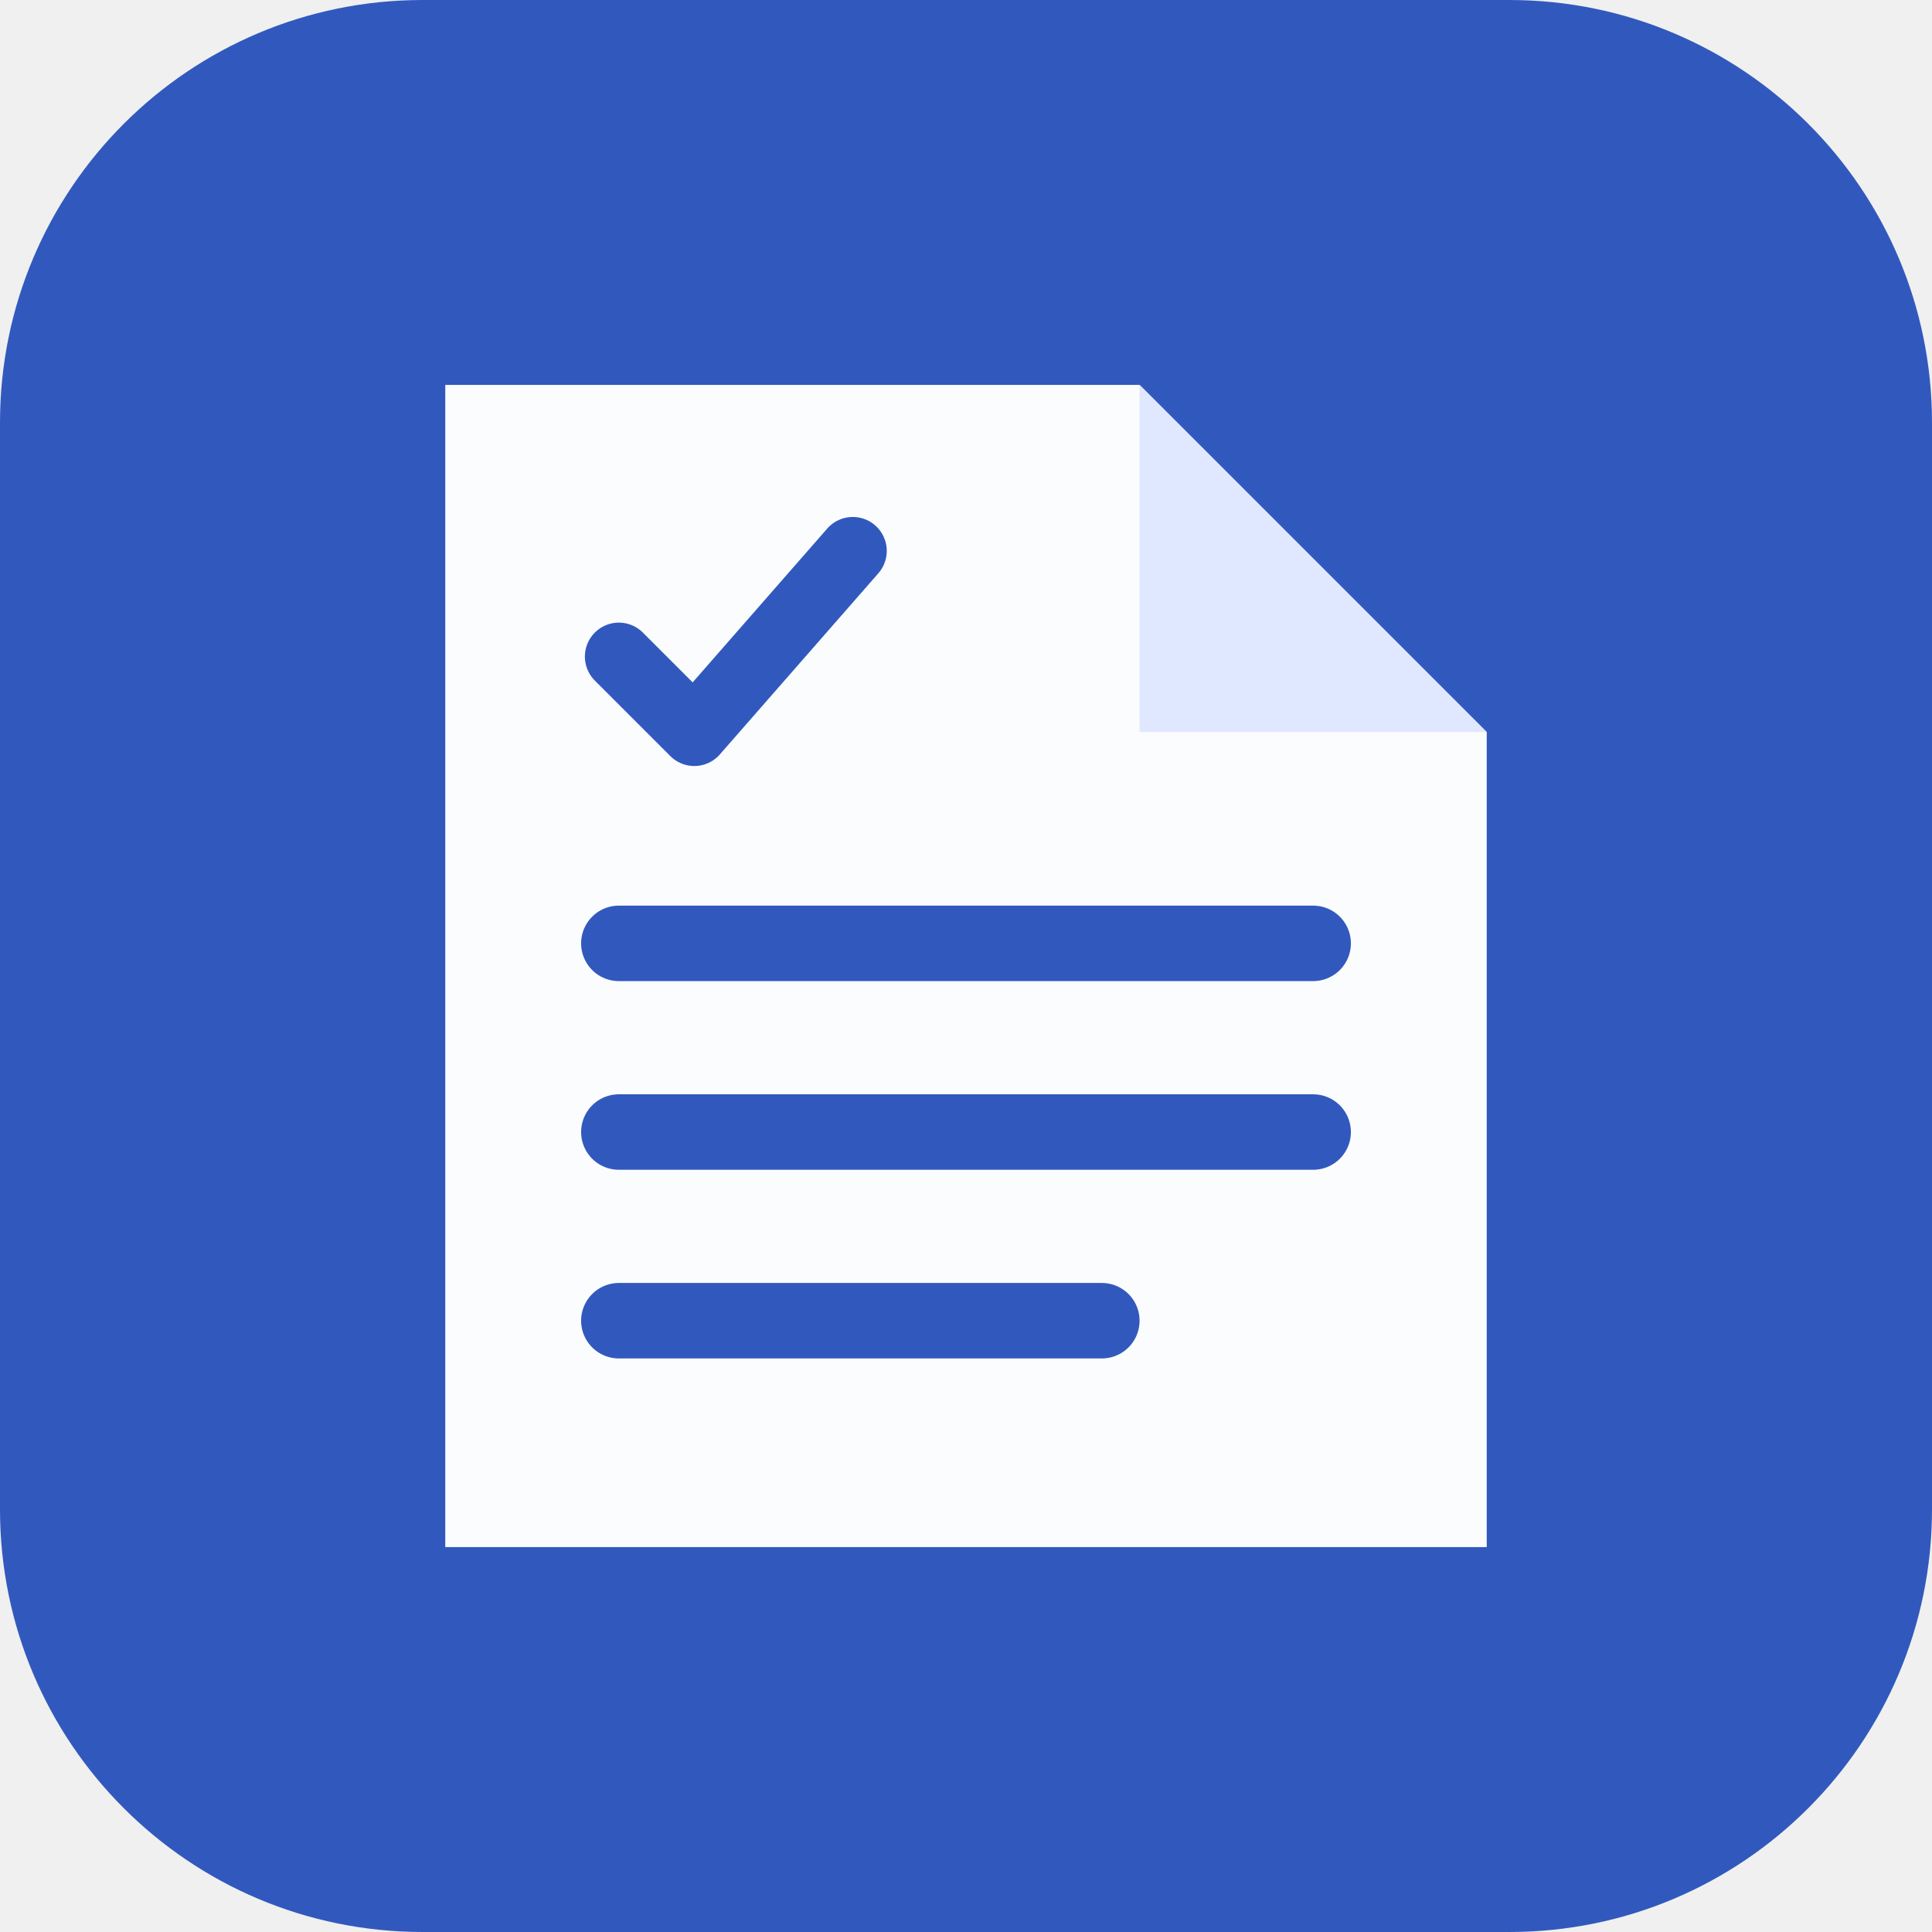
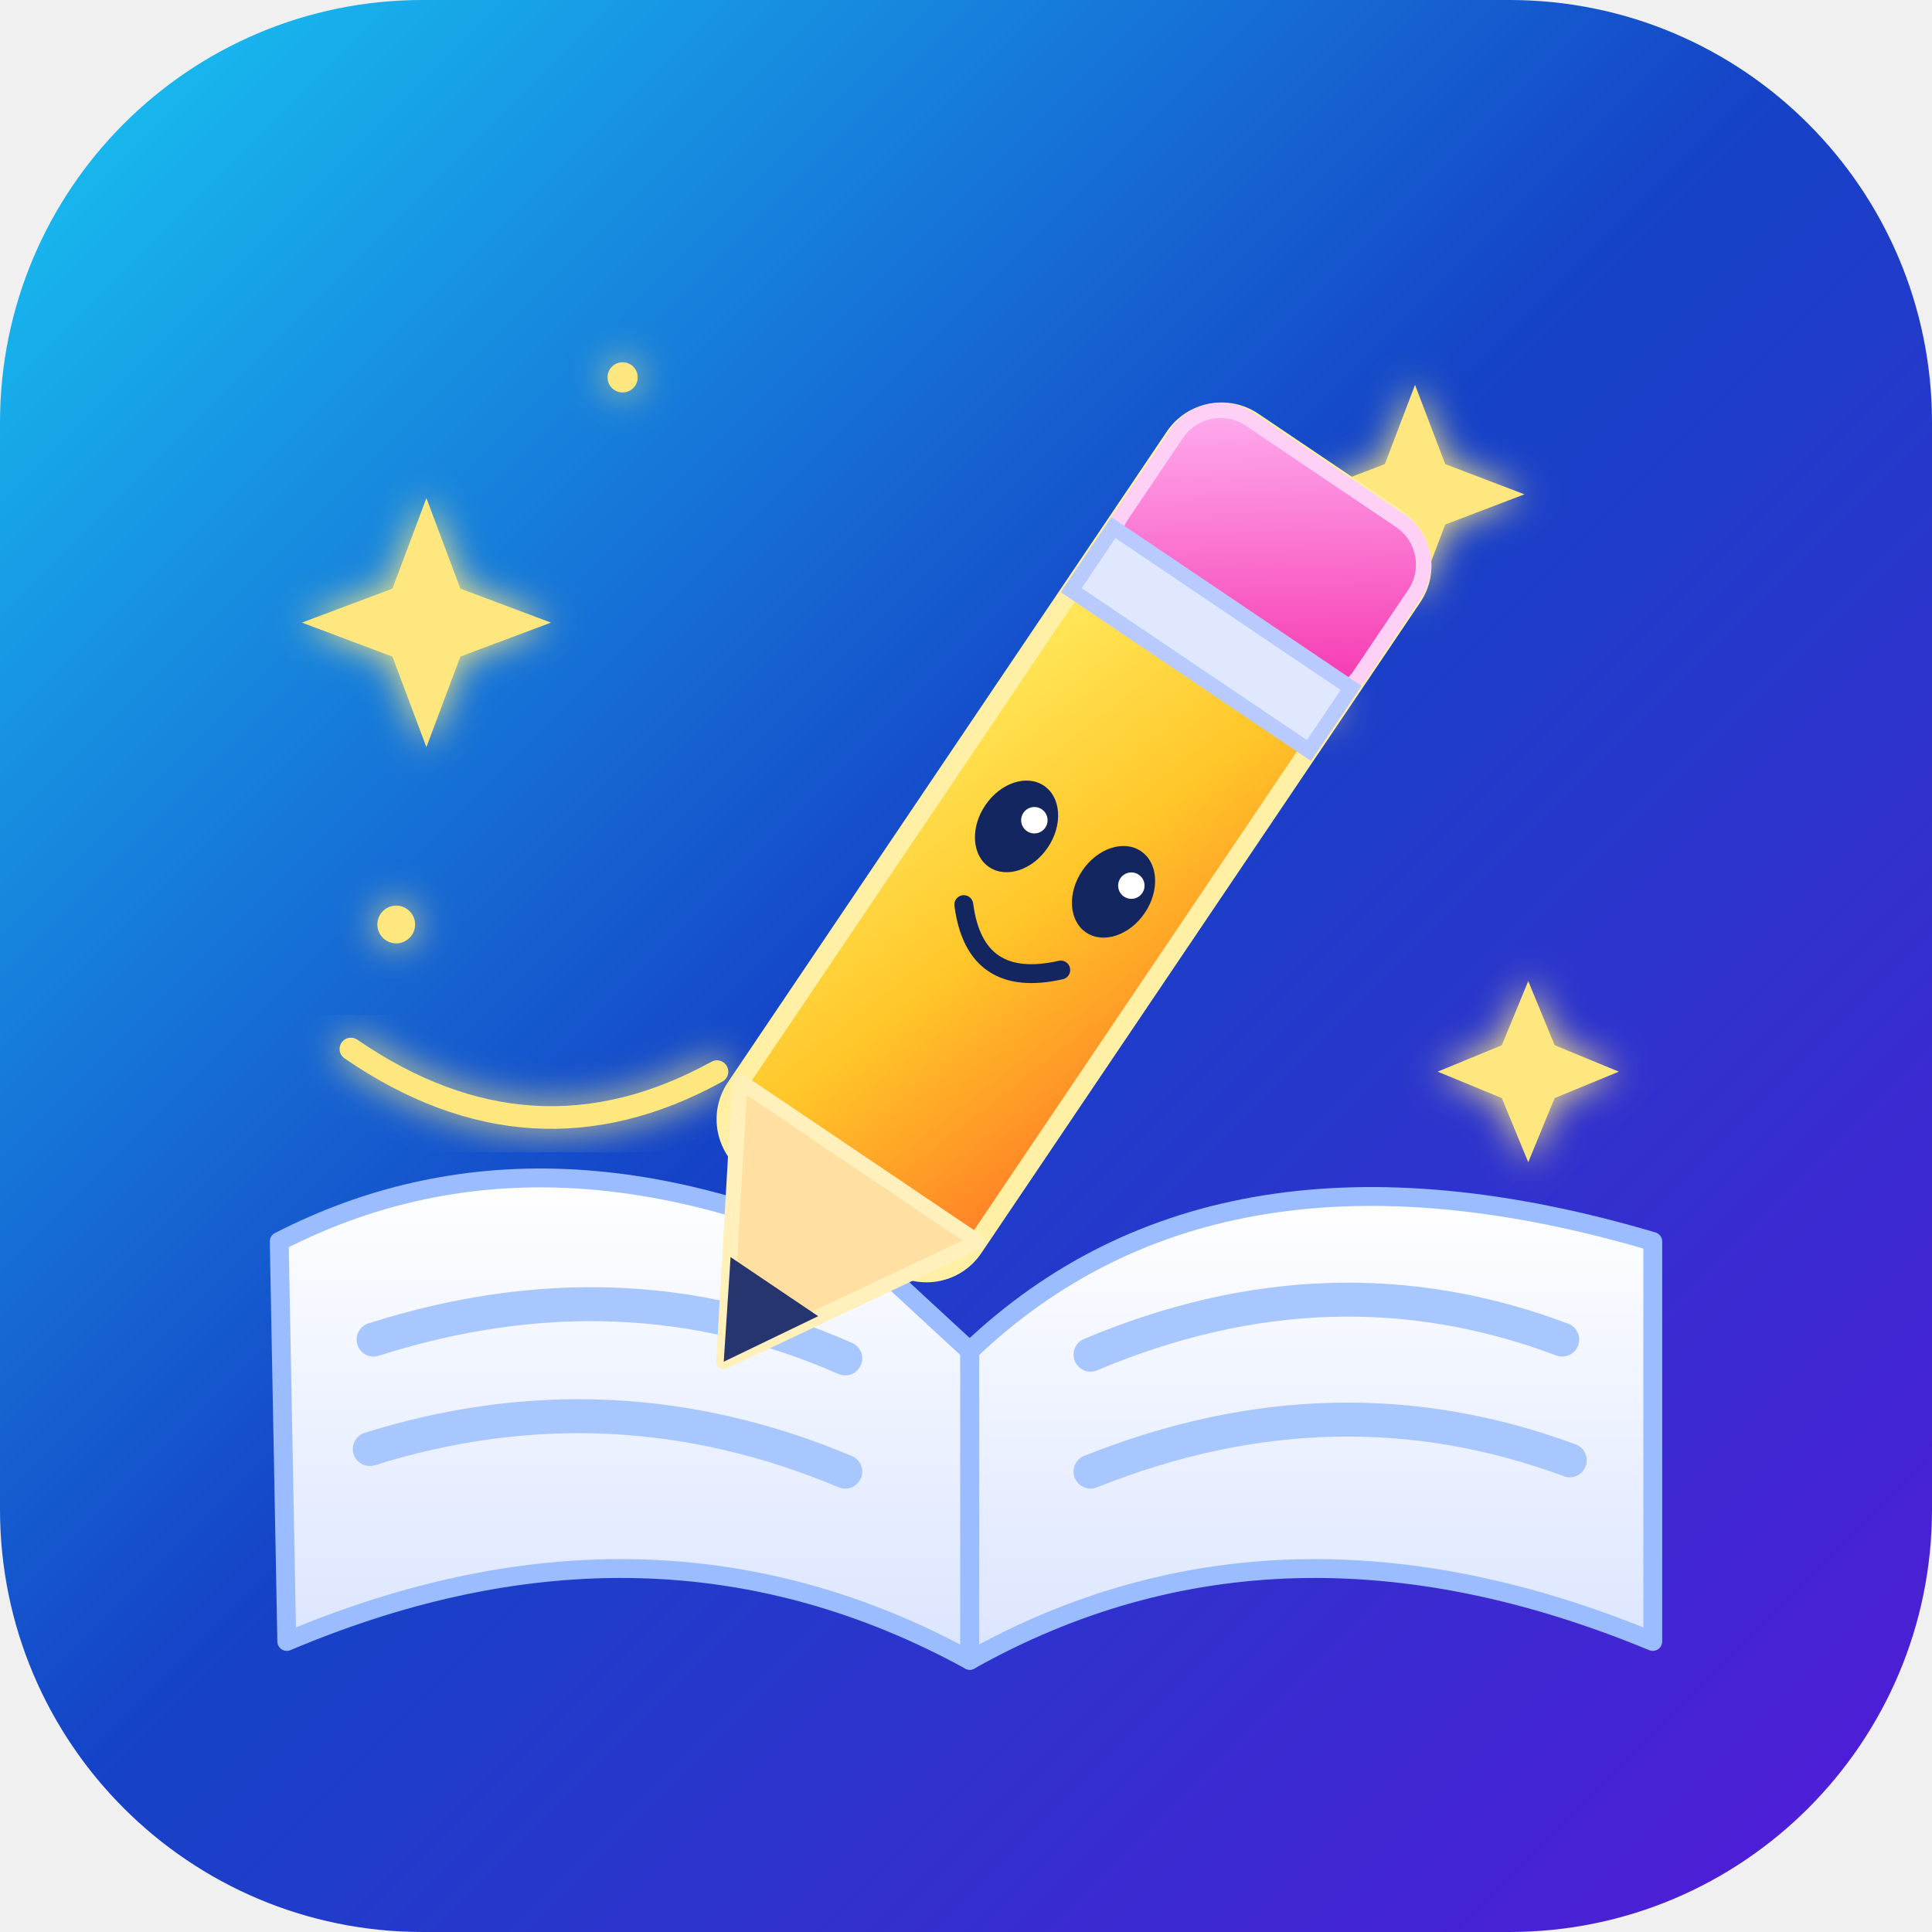
<svg xmlns="http://www.w3.org/2000/svg" viewBox="0 0 512 512">
-   <rect width="512" height="512" rx="112" fill="#3159bd" />
-   <path d="M118 102h184l92 92v216H118z" fill="#fff" opacity=".98" />
-   <path d="M302 102v92h92" fill="#dfe8ff" />
-   <path d="M164 250h184M164 300h184M164 350h128" stroke="#3159bd" stroke-width="20" stroke-linecap="round" />
-   <path d="m164 174 20 20 42-48" fill="none" stroke="#3159bd" stroke-width="18" stroke-linecap="round" stroke-linejoin="round" />
+   <defs>
+     <linearGradient id="bg" x1="0" y1="0" x2="1" y2="1">
+       <stop stop-color="#18c9f4" />
+       <stop offset=".48" stop-color="#1543c7" />
+       <stop offset="1" stop-color="#5519d8" />
+     </linearGradient>
+     <linearGradient id="pencil" x1="0" y1="0" x2="1" y2="1">
+       <stop stop-color="#fff36b" />
+       <stop offset=".55" stop-color="#ffc629" />
+       <stop offset="1" stop-color="#ff7b25" />
+     </linearGradient>
+     <linearGradient id="pink" x1="0" y1="0" x2="1" y2="1">
+       <stop stop-color="#ffb4f2" />
+       <stop offset="1" stop-color="#f52caa" />
+     </linearGradient>
+     <linearGradient id="page" x1="0" y1="0" x2="0" y2="1">
+       <stop stop-color="#fff" />
+       <stop offset="1" stop-color="#dbe5ff" />
+     </linearGradient>
+     <filter id="glow" x="-50%" y="-50%" width="200%" height="200%">
+       <feGaussianBlur stdDeviation="5" result="b" />
+       <feMerge>
+         <feMergeNode in="b" />
+         <feMergeNode in="SourceGraphic" />
+       </feMerge>
+     </filter>
+   </defs>
+   <rect width="512" height="512" rx="112" fill="url(#bg)" />
+   <g fill="#ffe780" filter="url(#glow)">
+     <path d="M113 132l9 24 24 9-24 9-9 24-9-24-24-9 24-9z" />
+     <path d="M375 102l8 21 21 8-21 8-8 21-8-21-21-8 21-8z" />
+     <path d="M405 260l7 17 17 7-17 7-7 17-7-17-17-7 17-7z" />
+     <circle cx="105" cy="245" r="5" />
+     <circle cx="350" cy="187" r="4" />
+     <circle cx="165" cy="100" r="4" />
+   </g>
+   <path d="M74 329Q144 293 231 334L257 358V440Q173 394 76 435Z" fill="url(#page)" stroke="#9bbdff" stroke-width="5" stroke-linejoin="round" />
+   <path d="M257 358Q323 295 438 329L438 435Q339 394 257 440Z" fill="url(#page)" stroke="#9bbdff" stroke-width="5" stroke-linejoin="round" />
+   <path d="M99 355Q165 334 224 360M98 384Q162 364 224 390M289 359Q353 332 414 355M289 390Q354 364 416 387" fill="none" stroke="#a9c7ff" stroke-width="9" stroke-linecap="round" />
+   <g transform="rotate(34 274 239)">
+     <rect x="236" y="101" width="76" height="238" rx="15" fill="url(#pencil)" stroke="#fff0a5" stroke-width="5" />
+     <rect x="236" y="101" width="76" height="54" rx="14" fill="url(#pink)" stroke="#ffd0f6" stroke-width="4" />
+     <rect x="236" y="145" width="76" height="20" fill="#dfe8ff" stroke="#b9caff" stroke-width="4" />
+     <path d="M236 322L274 386L312 322Z" fill="#ffe0a2" stroke="#fff0bc" stroke-width="4" stroke-linejoin="round" />
+     <path d="M260 362L274 386L288 362Z" fill="#26356e" />
+     <ellipse cx="259" cy="225" rx="10" ry="13" fill="#14265f" />
+     <ellipse cx="290" cy="225" rx="10" ry="13" fill="#14265f" />
+     <circle cx="262" cy="221" r="3.5" fill="#fff" />
+     <circle cx="293" cy="221" r="3.5" fill="#fff" />
+     <path d="M259 250Q274 267 290 250" fill="none" stroke="#14265f" stroke-width="5" stroke-linecap="round" />
+   </g>
+   <path d="M93 278Q141 311 190 284" fill="none" stroke="#ffe780" stroke-width="6" stroke-linecap="round" filter="url(#glow)" />
</svg>
